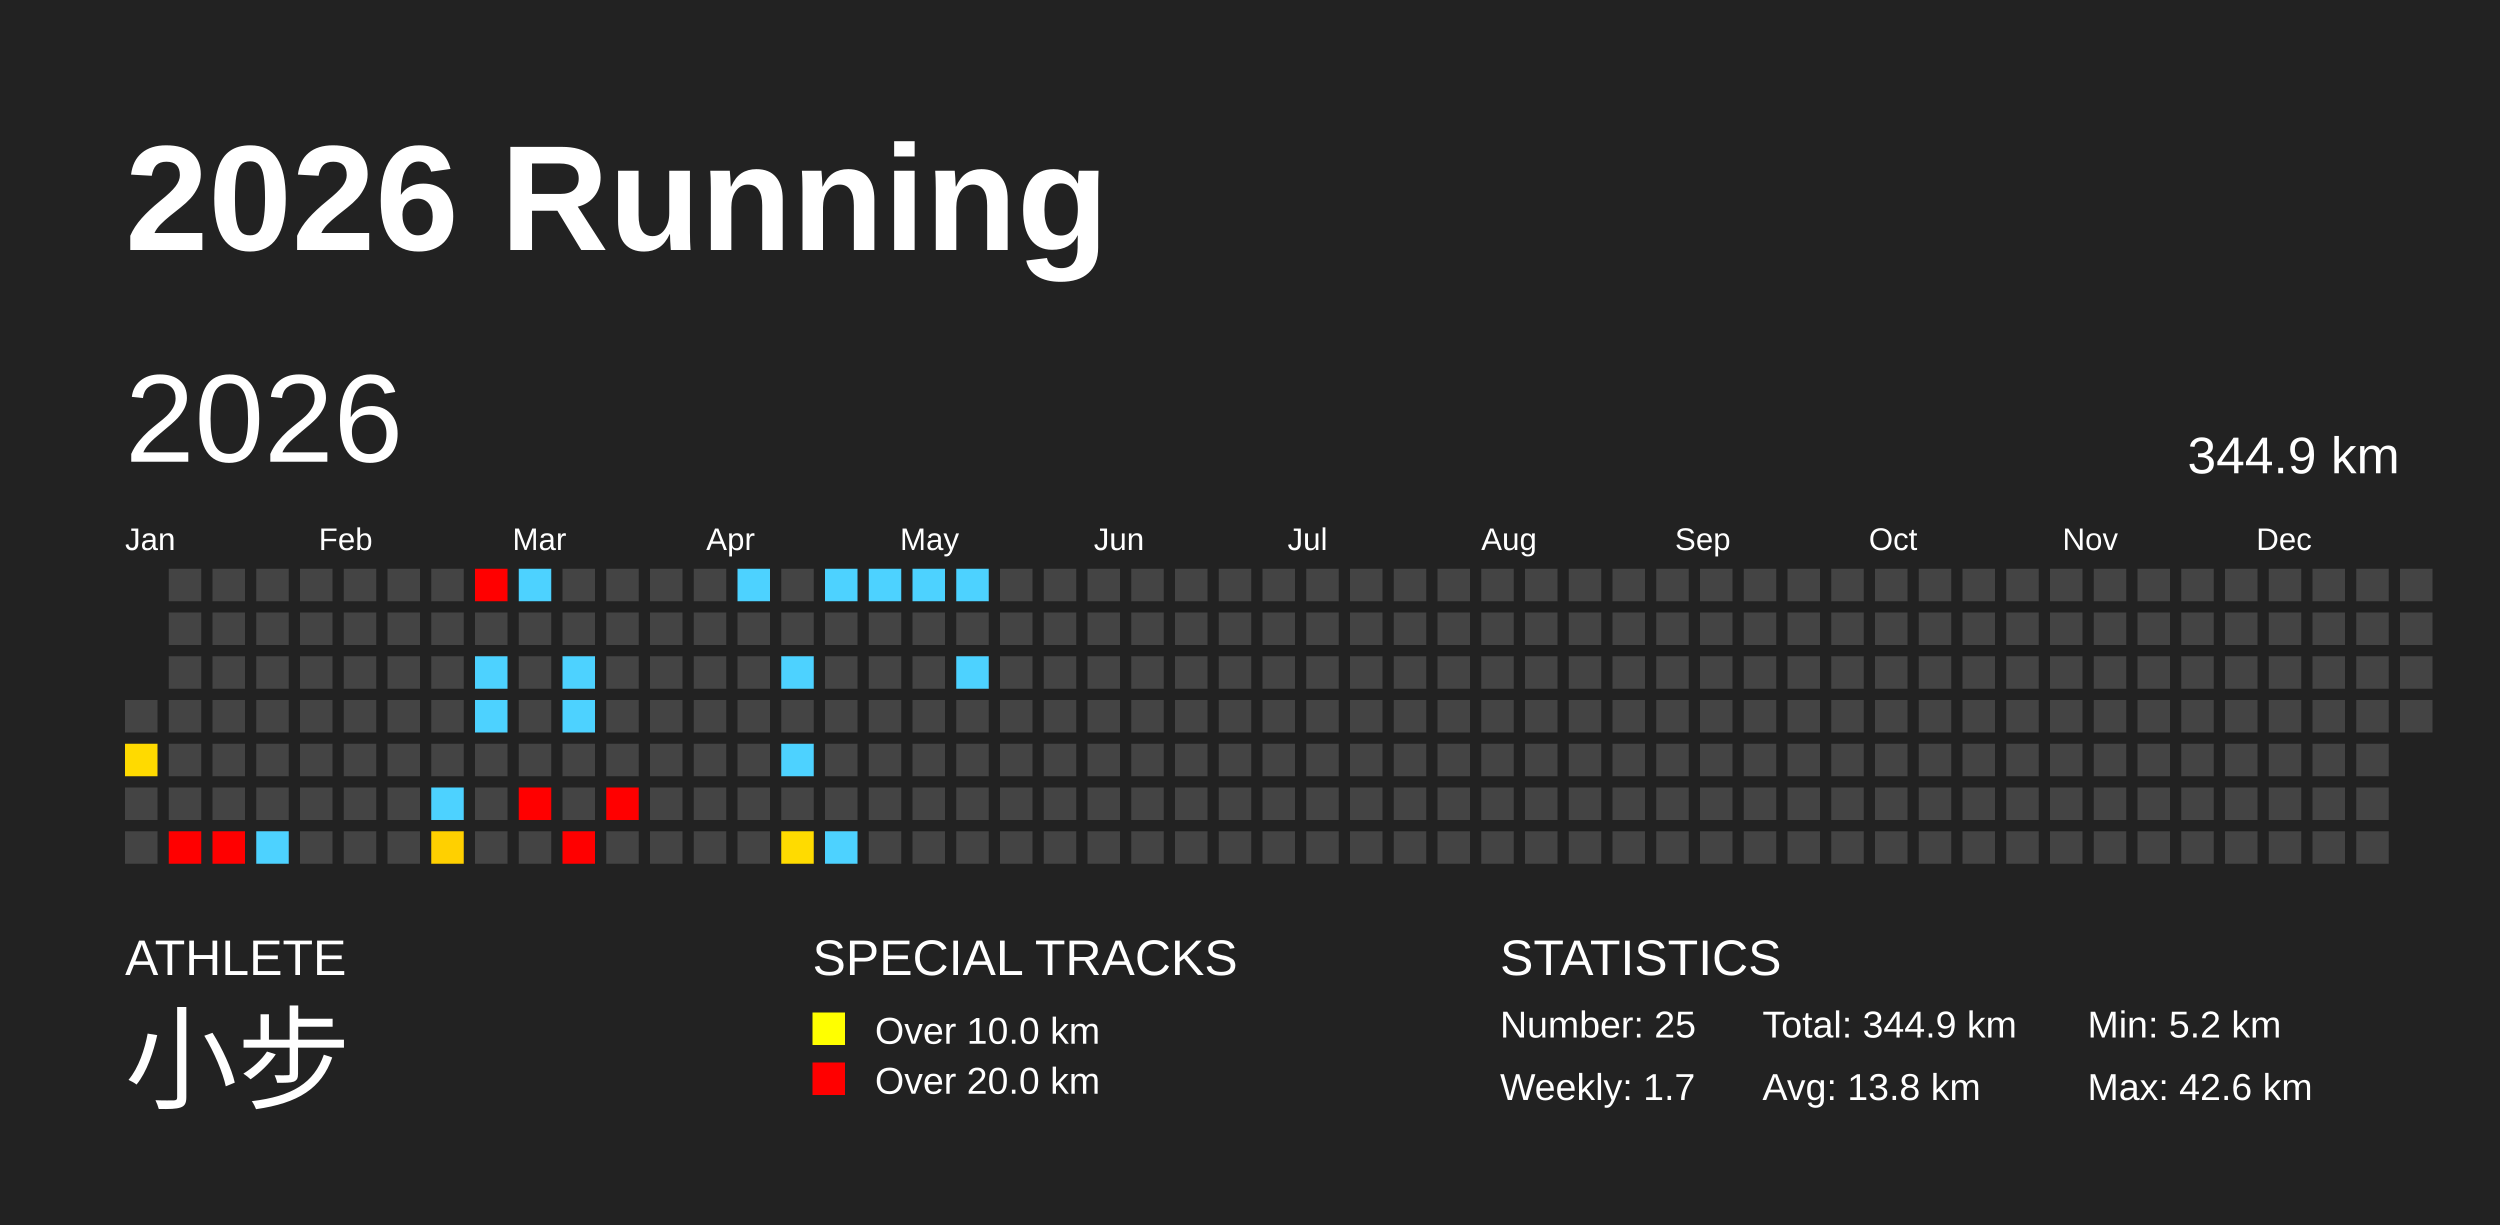
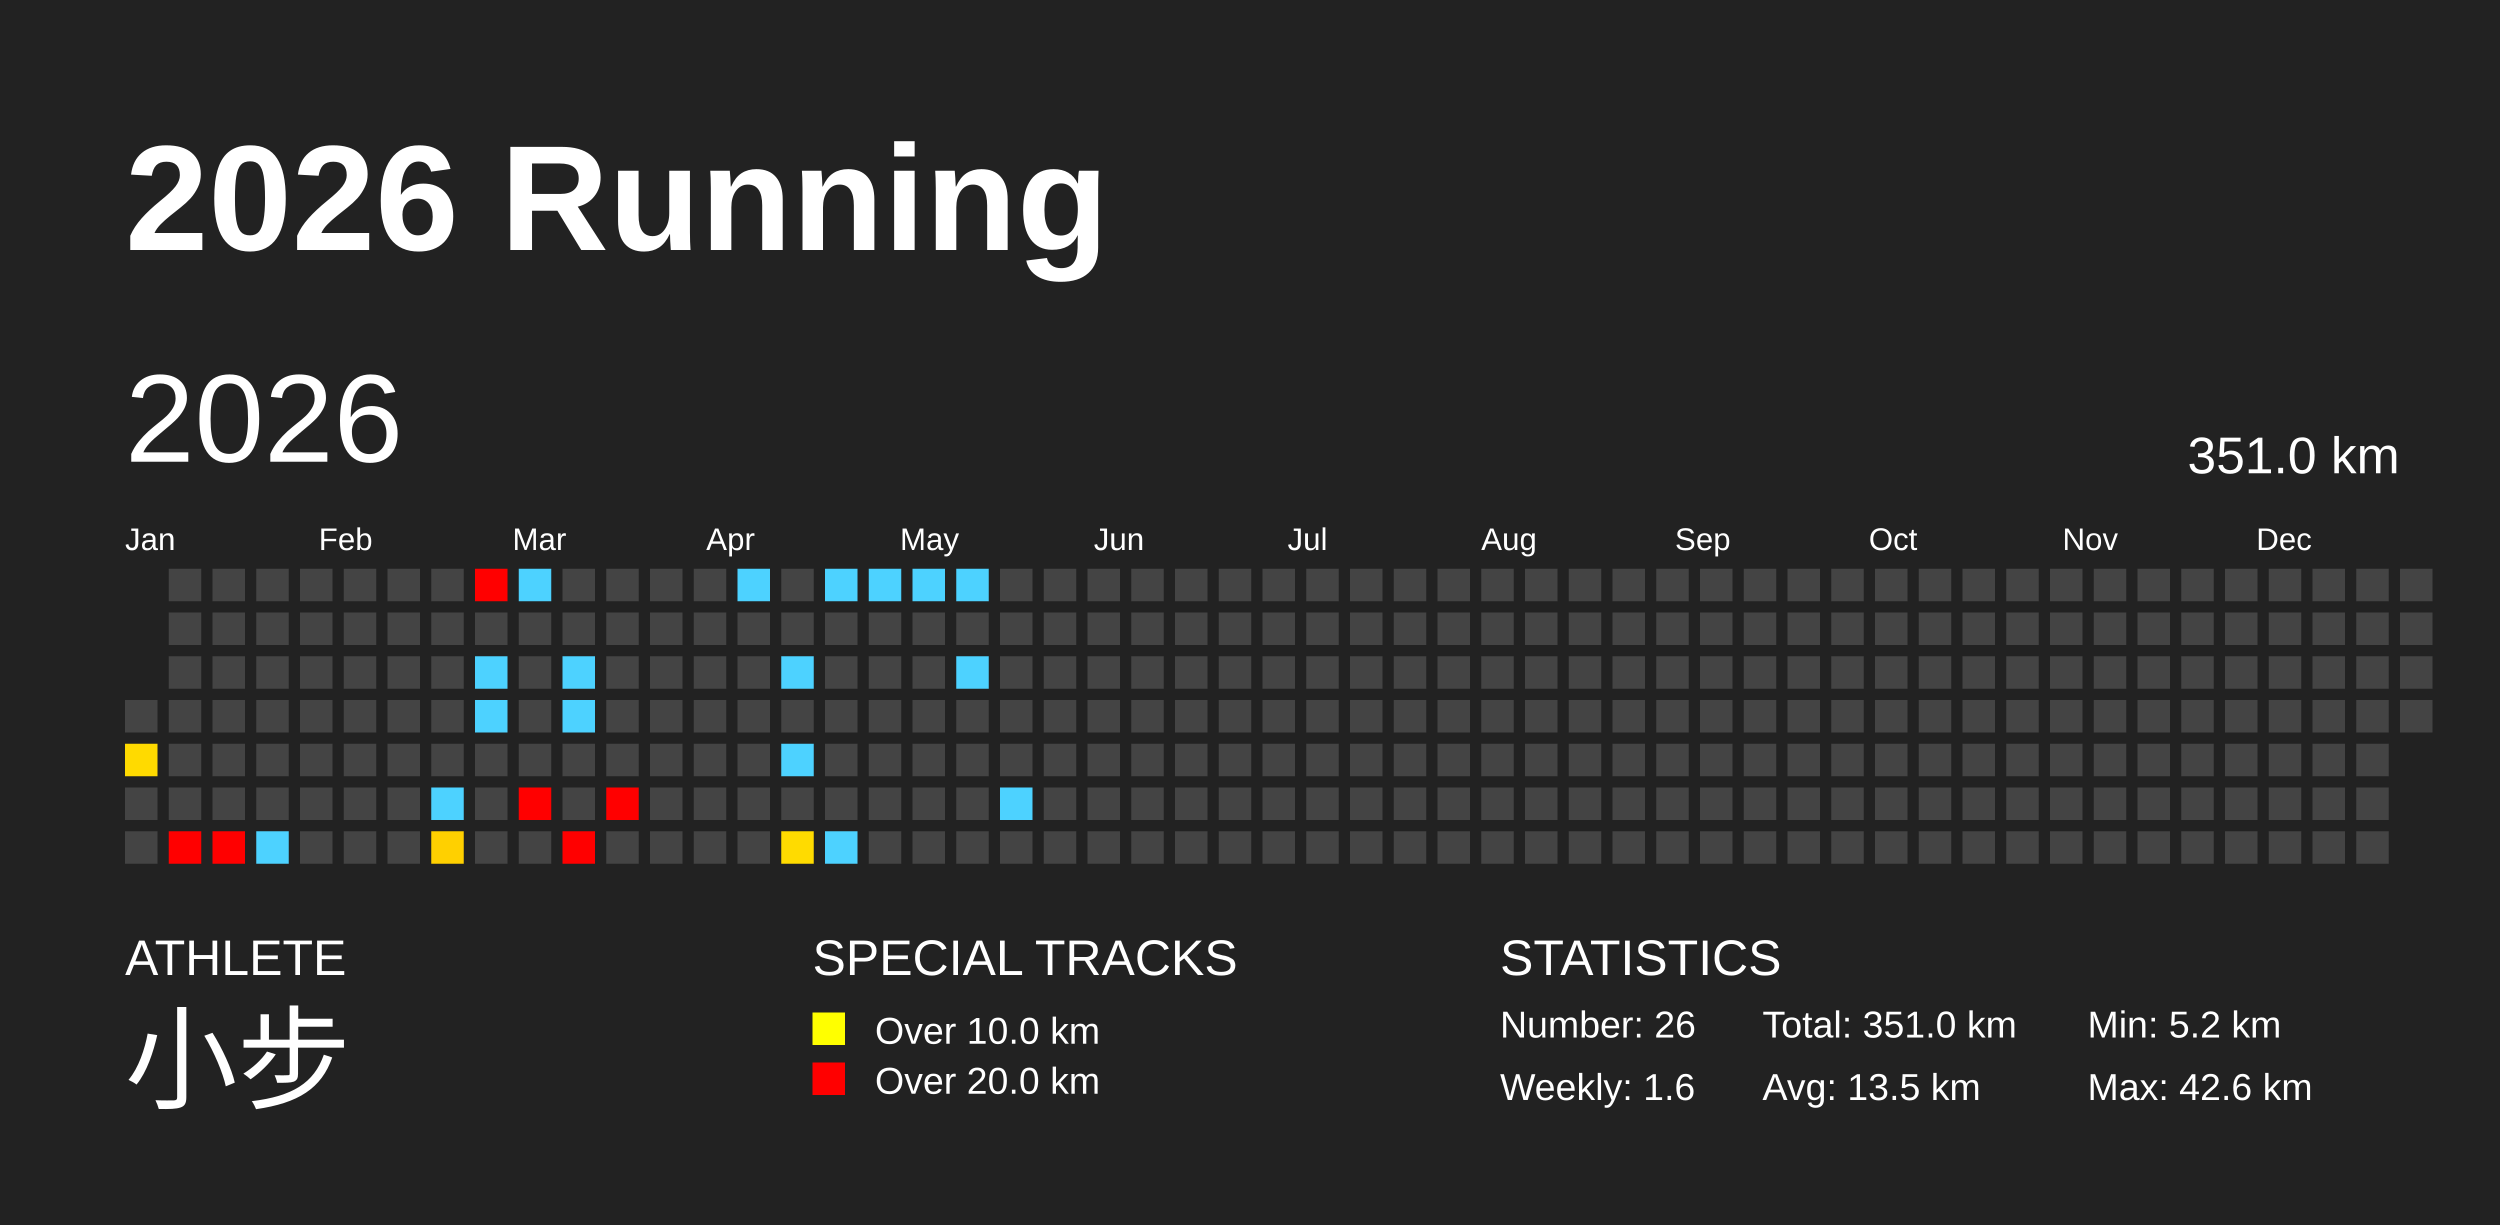
<svg xmlns="http://www.w3.org/2000/svg" baseProfile="full" height="98mm" version="1.1" viewBox="0,0,200,98" width="200mm">
  <defs />
  <rect fill="#222222" height="98" width="200" x="0" y="0" />
  <text fill="#FFFFFF" style="font-size:12px; font-family:Arial; font-weight:bold;" x="10" y="20">2026 Running</text>
  <text fill="#FFFFFF" style="font-size:4px; font-family:Arial" x="10" y="78">ATHLETE</text>
  <text fill="#FFFFFF" style="font-size:9px; font-family:Arial" x="10" y="88">小步</text>
  <text fill="#FFFFFF" style="font-size:4px; font-family:Arial" x="65" y="78">SPECIAL TRACKS</text>
  <rect fill="yellow" height="2.6" width="2.6" x="65" y="81" />
  <text fill="#FFFFFF" style="font-size:3px; font-family:Arial" x="70" y="83.5">Over 10.0 km</text>
  <rect fill="red" height="2.6" width="2.6" x="65" y="85" />
  <text fill="#FFFFFF" style="font-size:3px; font-family:Arial" x="70" y="87.5">Over 20.0 km</text>
  <text fill="#FFFFFF" style="font-size:4px; font-family:Arial" x="120" y="78">STATISTICS</text>
-   <text fill="#FFFFFF" style="font-size:3px; font-family:Arial" x="120" y="83">Number: 25</text>
-   <text fill="#FFFFFF" style="font-size:3px; font-family:Arial" x="120" y="88">Weekly: 1.7</text>
-   <text fill="#FFFFFF" style="font-size:3px; font-family:Arial" x="141" y="83">Total: 344.9 km</text>
-   <text fill="#FFFFFF" style="font-size:3px; font-family:Arial" x="141" y="88">Avg: 13.8 km</text>
+   <text fill="#FFFFFF" style="font-size:3px; font-family:Arial" x="120" y="83">Number: 26</text>
+   <text fill="#FFFFFF" style="font-size:3px; font-family:Arial" x="120" y="88">Weekly: 1.6</text>
+   <text fill="#FFFFFF" style="font-size:3px; font-family:Arial" x="141" y="83">Total: 351.0 km</text>
+   <text fill="#FFFFFF" style="font-size:3px; font-family:Arial" x="141" y="88">Avg: 13.5 km</text>
  <text fill="#FFFFFF" style="font-size:3px; font-family:Arial" x="167" y="83">Min: 5.2 km</text>
  <text fill="#FFFFFF" style="font-size:3px; font-family:Arial" x="167" y="88">Max: 42.6 km</text>
  <text dominant-baseline="hanging" fill="#FFFFFF" style="font-size:10.0px; font-family:Arial;" x="10" y="30">2026</text>
-   <text dominant-baseline="hanging" fill="#FFFFFF" style="font-size:4.125px; font-family:Arial;" x="175" y="35">344.9 km</text>
+   <text dominant-baseline="hanging" fill="#FFFFFF" style="font-size:4.125px; font-family:Arial;" x="175" y="35">351.0 km</text>
  <text fill="#FFFFFF" style="font-size:2.5px; font-family:Arial" x="10.0" y="44">Jan</text>
  <text fill="#FFFFFF" style="font-size:2.5px; font-family:Arial" x="25.5" y="44">Feb</text>
  <text fill="#FFFFFF" style="font-size:2.5px; font-family:Arial" x="41.0" y="44">Mar</text>
  <text fill="#FFFFFF" style="font-size:2.5px; font-family:Arial" x="56.5" y="44">Apr</text>
  <text fill="#FFFFFF" style="font-size:2.5px; font-family:Arial" x="72.0" y="44">May</text>
  <text fill="#FFFFFF" style="font-size:2.5px; font-family:Arial" x="87.5" y="44">Jun</text>
  <text fill="#FFFFFF" style="font-size:2.5px; font-family:Arial" x="103.0" y="44">Jul</text>
  <text fill="#FFFFFF" style="font-size:2.5px; font-family:Arial" x="118.5" y="44">Aug</text>
  <text fill="#FFFFFF" style="font-size:2.5px; font-family:Arial" x="134.0" y="44">Sep</text>
  <text fill="#FFFFFF" style="font-size:2.5px; font-family:Arial" x="149.5" y="44">Oct</text>
  <text fill="#FFFFFF" style="font-size:2.5px; font-family:Arial" x="165.0" y="44">Nov</text>
  <text fill="#FFFFFF" style="font-size:2.5px; font-family:Arial" x="180.5" y="44">Dec</text>
  <rect fill="#444444" height="2.6" width="2.6" x="10.0" y="56.0" />
  <rect fill="#ffda00" height="2.6" width="2.6" x="10.0" y="59.5" />
  <rect fill="#444444" height="2.6" width="2.6" x="10.0" y="63.0" />
  <rect fill="#444444" height="2.6" width="2.6" x="10.0" y="66.5" />
  <rect fill="#444444" height="2.6" width="2.6" x="13.5" y="45.5" />
  <rect fill="#444444" height="2.6" width="2.6" x="13.5" y="49.0" />
  <rect fill="#444444" height="2.6" width="2.6" x="13.5" y="52.5" />
  <rect fill="#444444" height="2.6" width="2.6" x="13.5" y="56.0" />
  <rect fill="#444444" height="2.6" width="2.6" x="13.5" y="59.5" />
  <rect fill="#444444" height="2.6" width="2.6" x="13.5" y="63.0" />
  <rect fill="red" height="2.6" width="2.6" x="13.5" y="66.5" />
  <rect fill="#444444" height="2.6" width="2.6" x="17.0" y="45.5" />
  <rect fill="#444444" height="2.6" width="2.6" x="17.0" y="49.0" />
  <rect fill="#444444" height="2.6" width="2.6" x="17.0" y="52.5" />
  <rect fill="#444444" height="2.6" width="2.6" x="17.0" y="56.0" />
  <rect fill="#444444" height="2.6" width="2.6" x="17.0" y="59.5" />
  <rect fill="#444444" height="2.6" width="2.6" x="17.0" y="63.0" />
  <rect fill="red" height="2.6" width="2.6" x="17.0" y="66.5" />
  <rect fill="#444444" height="2.6" width="2.6" x="20.5" y="45.5" />
  <rect fill="#444444" height="2.6" width="2.6" x="20.5" y="49.0" />
  <rect fill="#444444" height="2.6" width="2.6" x="20.5" y="52.5" />
  <rect fill="#444444" height="2.6" width="2.6" x="20.5" y="56.0" />
  <rect fill="#444444" height="2.6" width="2.6" x="20.5" y="59.5" />
  <rect fill="#444444" height="2.6" width="2.6" x="20.5" y="63.0" />
  <rect fill="#4dd2ff" height="2.6" width="2.6" x="20.5" y="66.5" />
  <rect fill="#444444" height="2.6" width="2.6" x="24.0" y="45.5" />
  <rect fill="#444444" height="2.6" width="2.6" x="24.0" y="49.0" />
  <rect fill="#444444" height="2.6" width="2.6" x="24.0" y="52.5" />
  <rect fill="#444444" height="2.6" width="2.6" x="24.0" y="56.0" />
  <rect fill="#444444" height="2.6" width="2.6" x="24.0" y="59.5" />
  <rect fill="#444444" height="2.6" width="2.6" x="24.0" y="63.0" />
  <rect fill="#444444" height="2.6" width="2.6" x="24.0" y="66.5" />
  <rect fill="#444444" height="2.6" width="2.6" x="27.5" y="45.5" />
  <rect fill="#444444" height="2.6" width="2.6" x="27.5" y="49.0" />
  <rect fill="#444444" height="2.6" width="2.6" x="27.5" y="52.5" />
  <rect fill="#444444" height="2.6" width="2.6" x="27.5" y="56.0" />
  <rect fill="#444444" height="2.6" width="2.6" x="27.5" y="59.5" />
  <rect fill="#444444" height="2.6" width="2.6" x="27.5" y="63.0" />
  <rect fill="#444444" height="2.6" width="2.6" x="27.5" y="66.5" />
  <rect fill="#444444" height="2.6" width="2.6" x="31.0" y="45.5" />
  <rect fill="#444444" height="2.6" width="2.6" x="31.0" y="49.0" />
  <rect fill="#444444" height="2.6" width="2.6" x="31.0" y="52.5" />
  <rect fill="#444444" height="2.6" width="2.6" x="31.0" y="56.0" />
  <rect fill="#444444" height="2.6" width="2.6" x="31.0" y="59.5" />
  <rect fill="#444444" height="2.6" width="2.6" x="31.0" y="63.0" />
  <rect fill="#444444" height="2.6" width="2.6" x="31.0" y="66.5" />
  <rect fill="#444444" height="2.6" width="2.6" x="34.5" y="45.5" />
  <rect fill="#444444" height="2.6" width="2.6" x="34.5" y="49.0" />
  <rect fill="#444444" height="2.6" width="2.6" x="34.5" y="52.5" />
  <rect fill="#444444" height="2.6" width="2.6" x="34.5" y="56.0" />
  <rect fill="#444444" height="2.6" width="2.6" x="34.5" y="59.5" />
  <rect fill="#4dd2ff" height="2.6" width="2.6" x="34.5" y="63.0" />
  <rect fill="#ffd000" height="2.6" width="2.6" x="34.5" y="66.5" />
  <rect fill="red" height="2.6" width="2.6" x="38.0" y="45.5" />
  <rect fill="#444444" height="2.6" width="2.6" x="38.0" y="49.0" />
  <rect fill="#4dd2ff" height="2.6" width="2.6" x="38.0" y="52.5" />
  <rect fill="#4dd2ff" height="2.6" width="2.6" x="38.0" y="56.0" />
  <rect fill="#444444" height="2.6" width="2.6" x="38.0" y="59.5" />
  <rect fill="#444444" height="2.6" width="2.6" x="38.0" y="63.0" />
  <rect fill="#444444" height="2.6" width="2.6" x="38.0" y="66.5" />
  <rect fill="#4dd2ff" height="2.6" width="2.6" x="41.5" y="45.5" />
  <rect fill="#444444" height="2.6" width="2.6" x="41.5" y="49.0" />
  <rect fill="#444444" height="2.6" width="2.6" x="41.5" y="52.5" />
  <rect fill="#444444" height="2.6" width="2.6" x="41.5" y="56.0" />
  <rect fill="#444444" height="2.6" width="2.6" x="41.5" y="59.5" />
  <rect fill="red" height="2.6" width="2.6" x="41.5" y="63.0" />
  <rect fill="#444444" height="2.6" width="2.6" x="41.5" y="66.5" />
  <rect fill="#444444" height="2.6" width="2.6" x="45.0" y="45.5" />
  <rect fill="#444444" height="2.6" width="2.6" x="45.0" y="49.0" />
  <rect fill="#4dd2ff" height="2.6" width="2.6" x="45.0" y="52.5" />
  <rect fill="#4dd2ff" height="2.6" width="2.6" x="45.0" y="56.0" />
  <rect fill="#444444" height="2.6" width="2.6" x="45.0" y="59.5" />
  <rect fill="#444444" height="2.6" width="2.6" x="45.0" y="63.0" />
  <rect fill="red" height="2.6" width="2.6" x="45.0" y="66.5" />
  <rect fill="#444444" height="2.6" width="2.6" x="48.5" y="45.5" />
  <rect fill="#444444" height="2.6" width="2.6" x="48.5" y="49.0" />
  <rect fill="#444444" height="2.6" width="2.6" x="48.5" y="52.5" />
  <rect fill="#444444" height="2.6" width="2.6" x="48.5" y="56.0" />
  <rect fill="#444444" height="2.6" width="2.6" x="48.5" y="59.5" />
  <rect fill="red" height="2.6" width="2.6" x="48.5" y="63.0" />
  <rect fill="#444444" height="2.6" width="2.6" x="48.5" y="66.5" />
  <rect fill="#444444" height="2.6" width="2.6" x="52.0" y="45.5" />
  <rect fill="#444444" height="2.6" width="2.6" x="52.0" y="49.0" />
  <rect fill="#444444" height="2.6" width="2.6" x="52.0" y="52.5" />
  <rect fill="#444444" height="2.6" width="2.6" x="52.0" y="56.0" />
  <rect fill="#444444" height="2.6" width="2.6" x="52.0" y="59.5" />
  <rect fill="#444444" height="2.6" width="2.6" x="52.0" y="63.0" />
  <rect fill="#444444" height="2.6" width="2.6" x="52.0" y="66.5" />
  <rect fill="#444444" height="2.6" width="2.6" x="55.5" y="45.5" />
  <rect fill="#444444" height="2.6" width="2.6" x="55.5" y="49.0" />
  <rect fill="#444444" height="2.6" width="2.6" x="55.5" y="52.5" />
  <rect fill="#444444" height="2.6" width="2.6" x="55.5" y="56.0" />
  <rect fill="#444444" height="2.6" width="2.6" x="55.5" y="59.5" />
  <rect fill="#444444" height="2.6" width="2.6" x="55.5" y="63.0" />
  <rect fill="#444444" height="2.6" width="2.6" x="55.5" y="66.5" />
  <rect fill="#4dd2ff" height="2.6" width="2.6" x="59.0" y="45.5" />
  <rect fill="#444444" height="2.6" width="2.6" x="59.0" y="49.0" />
  <rect fill="#444444" height="2.6" width="2.6" x="59.0" y="52.5" />
  <rect fill="#444444" height="2.6" width="2.6" x="59.0" y="56.0" />
  <rect fill="#444444" height="2.6" width="2.6" x="59.0" y="59.5" />
  <rect fill="#444444" height="2.6" width="2.6" x="59.0" y="63.0" />
  <rect fill="#444444" height="2.6" width="2.6" x="59.0" y="66.5" />
  <rect fill="#444444" height="2.6" width="2.6" x="62.5" y="45.5" />
  <rect fill="#444444" height="2.6" width="2.6" x="62.5" y="49.0" />
  <rect fill="#4dd2ff" height="2.6" width="2.6" x="62.5" y="52.5" />
  <rect fill="#444444" height="2.6" width="2.6" x="62.5" y="56.0" />
  <rect fill="#4dd2ff" height="2.6" width="2.6" x="62.5" y="59.5" />
  <rect fill="#444444" height="2.6" width="2.6" x="62.5" y="63.0" />
  <rect fill="#ffdb00" height="2.6" width="2.6" x="62.5" y="66.5" />
  <rect fill="#4dd2ff" height="2.6" width="2.6" x="66.0" y="45.5" />
  <rect fill="#444444" height="2.6" width="2.6" x="66.0" y="49.0" />
  <rect fill="#444444" height="2.6" width="2.6" x="66.0" y="52.5" />
  <rect fill="#444444" height="2.6" width="2.6" x="66.0" y="56.0" />
  <rect fill="#444444" height="2.6" width="2.6" x="66.0" y="59.5" />
  <rect fill="#444444" height="2.6" width="2.6" x="66.0" y="63.0" />
  <rect fill="#4dd2ff" height="2.6" width="2.6" x="66.0" y="66.5" />
  <rect fill="#4dd2ff" height="2.6" width="2.6" x="69.5" y="45.5" />
  <rect fill="#444444" height="2.6" width="2.6" x="69.5" y="49.0" />
  <rect fill="#444444" height="2.6" width="2.6" x="69.5" y="52.5" />
  <rect fill="#444444" height="2.6" width="2.6" x="69.5" y="56.0" />
  <rect fill="#444444" height="2.6" width="2.6" x="69.5" y="59.5" />
  <rect fill="#444444" height="2.6" width="2.6" x="69.5" y="63.0" />
  <rect fill="#444444" height="2.6" width="2.6" x="69.5" y="66.5" />
  <rect fill="#4dd2ff" height="2.6" width="2.6" x="73.0" y="45.5" />
  <rect fill="#444444" height="2.6" width="2.6" x="73.0" y="49.0" />
  <rect fill="#444444" height="2.6" width="2.6" x="73.0" y="52.5" />
  <rect fill="#444444" height="2.6" width="2.6" x="73.0" y="56.0" />
  <rect fill="#444444" height="2.6" width="2.6" x="73.0" y="59.5" />
  <rect fill="#444444" height="2.6" width="2.6" x="73.0" y="63.0" />
  <rect fill="#444444" height="2.6" width="2.6" x="73.0" y="66.5" />
  <rect fill="#4dd2ff" height="2.6" width="2.6" x="76.5" y="45.5" />
  <rect fill="#444444" height="2.6" width="2.6" x="76.5" y="49.0" />
  <rect fill="#4dd2ff" height="2.6" width="2.6" x="76.5" y="52.5" />
  <rect fill="#444444" height="2.6" width="2.6" x="76.5" y="56.0" />
  <rect fill="#444444" height="2.6" width="2.6" x="76.5" y="59.5" />
  <rect fill="#444444" height="2.6" width="2.6" x="76.5" y="63.0" />
  <rect fill="#444444" height="2.6" width="2.6" x="76.5" y="66.5" />
  <rect fill="#444444" height="2.6" width="2.6" x="80.0" y="45.5" />
  <rect fill="#444444" height="2.6" width="2.6" x="80.0" y="49.0" />
  <rect fill="#444444" height="2.6" width="2.6" x="80.0" y="52.5" />
  <rect fill="#444444" height="2.6" width="2.6" x="80.0" y="56.0" />
  <rect fill="#444444" height="2.6" width="2.6" x="80.0" y="59.5" />
-   <rect fill="#444444" height="2.6" width="2.6" x="80.0" y="63.0" />
+   <rect fill="#4dd2ff" height="2.6" width="2.6" x="80.0" y="63.0" />
  <rect fill="#444444" height="2.6" width="2.6" x="80.0" y="66.5" />
  <rect fill="#444444" height="2.6" width="2.6" x="83.5" y="45.5" />
  <rect fill="#444444" height="2.6" width="2.6" x="83.5" y="49.0" />
  <rect fill="#444444" height="2.6" width="2.6" x="83.5" y="52.5" />
  <rect fill="#444444" height="2.6" width="2.6" x="83.5" y="56.0" />
  <rect fill="#444444" height="2.6" width="2.6" x="83.5" y="59.5" />
  <rect fill="#444444" height="2.6" width="2.6" x="83.5" y="63.0" />
  <rect fill="#444444" height="2.6" width="2.6" x="83.5" y="66.5" />
  <rect fill="#444444" height="2.6" width="2.6" x="87.0" y="45.5" />
  <rect fill="#444444" height="2.6" width="2.6" x="87.0" y="49.0" />
  <rect fill="#444444" height="2.6" width="2.6" x="87.0" y="52.5" />
  <rect fill="#444444" height="2.6" width="2.6" x="87.0" y="56.0" />
  <rect fill="#444444" height="2.6" width="2.6" x="87.0" y="59.5" />
  <rect fill="#444444" height="2.6" width="2.6" x="87.0" y="63.0" />
  <rect fill="#444444" height="2.6" width="2.6" x="87.0" y="66.5" />
  <rect fill="#444444" height="2.6" width="2.6" x="90.5" y="45.5" />
  <rect fill="#444444" height="2.6" width="2.6" x="90.5" y="49.0" />
  <rect fill="#444444" height="2.6" width="2.6" x="90.5" y="52.5" />
  <rect fill="#444444" height="2.6" width="2.6" x="90.5" y="56.0" />
  <rect fill="#444444" height="2.6" width="2.6" x="90.5" y="59.5" />
  <rect fill="#444444" height="2.6" width="2.6" x="90.5" y="63.0" />
  <rect fill="#444444" height="2.6" width="2.6" x="90.5" y="66.5" />
  <rect fill="#444444" height="2.6" width="2.6" x="94.0" y="45.5" />
  <rect fill="#444444" height="2.6" width="2.6" x="94.0" y="49.0" />
  <rect fill="#444444" height="2.6" width="2.6" x="94.0" y="52.5" />
  <rect fill="#444444" height="2.6" width="2.6" x="94.0" y="56.0" />
  <rect fill="#444444" height="2.6" width="2.6" x="94.0" y="59.5" />
  <rect fill="#444444" height="2.6" width="2.6" x="94.0" y="63.0" />
  <rect fill="#444444" height="2.6" width="2.6" x="94.0" y="66.5" />
  <rect fill="#444444" height="2.6" width="2.6" x="97.5" y="45.5" />
  <rect fill="#444444" height="2.6" width="2.6" x="97.5" y="49.0" />
  <rect fill="#444444" height="2.6" width="2.6" x="97.5" y="52.5" />
  <rect fill="#444444" height="2.6" width="2.6" x="97.5" y="56.0" />
  <rect fill="#444444" height="2.6" width="2.6" x="97.5" y="59.5" />
  <rect fill="#444444" height="2.6" width="2.6" x="97.5" y="63.0" />
  <rect fill="#444444" height="2.6" width="2.6" x="97.5" y="66.5" />
  <rect fill="#444444" height="2.6" width="2.6" x="101.0" y="45.5" />
  <rect fill="#444444" height="2.6" width="2.6" x="101.0" y="49.0" />
  <rect fill="#444444" height="2.6" width="2.6" x="101.0" y="52.5" />
  <rect fill="#444444" height="2.6" width="2.6" x="101.0" y="56.0" />
  <rect fill="#444444" height="2.6" width="2.6" x="101.0" y="59.5" />
  <rect fill="#444444" height="2.6" width="2.6" x="101.0" y="63.0" />
  <rect fill="#444444" height="2.6" width="2.6" x="101.0" y="66.5" />
  <rect fill="#444444" height="2.6" width="2.6" x="104.5" y="45.5" />
  <rect fill="#444444" height="2.6" width="2.6" x="104.5" y="49.0" />
  <rect fill="#444444" height="2.6" width="2.6" x="104.5" y="52.5" />
  <rect fill="#444444" height="2.6" width="2.6" x="104.5" y="56.0" />
  <rect fill="#444444" height="2.6" width="2.6" x="104.5" y="59.5" />
  <rect fill="#444444" height="2.6" width="2.6" x="104.5" y="63.0" />
  <rect fill="#444444" height="2.6" width="2.6" x="104.5" y="66.5" />
  <rect fill="#444444" height="2.6" width="2.6" x="108.0" y="45.5" />
  <rect fill="#444444" height="2.6" width="2.6" x="108.0" y="49.0" />
  <rect fill="#444444" height="2.6" width="2.6" x="108.0" y="52.5" />
  <rect fill="#444444" height="2.6" width="2.6" x="108.0" y="56.0" />
  <rect fill="#444444" height="2.6" width="2.6" x="108.0" y="59.5" />
  <rect fill="#444444" height="2.6" width="2.6" x="108.0" y="63.0" />
  <rect fill="#444444" height="2.6" width="2.6" x="108.0" y="66.5" />
  <rect fill="#444444" height="2.6" width="2.6" x="111.5" y="45.5" />
  <rect fill="#444444" height="2.6" width="2.6" x="111.5" y="49.0" />
  <rect fill="#444444" height="2.6" width="2.6" x="111.5" y="52.5" />
  <rect fill="#444444" height="2.6" width="2.6" x="111.5" y="56.0" />
  <rect fill="#444444" height="2.6" width="2.6" x="111.5" y="59.5" />
  <rect fill="#444444" height="2.6" width="2.6" x="111.5" y="63.0" />
  <rect fill="#444444" height="2.6" width="2.6" x="111.5" y="66.5" />
  <rect fill="#444444" height="2.6" width="2.6" x="115.0" y="45.5" />
  <rect fill="#444444" height="2.6" width="2.6" x="115.0" y="49.0" />
  <rect fill="#444444" height="2.6" width="2.6" x="115.0" y="52.5" />
  <rect fill="#444444" height="2.6" width="2.6" x="115.0" y="56.0" />
  <rect fill="#444444" height="2.6" width="2.6" x="115.0" y="59.5" />
  <rect fill="#444444" height="2.6" width="2.6" x="115.0" y="63.0" />
  <rect fill="#444444" height="2.6" width="2.6" x="115.0" y="66.5" />
  <rect fill="#444444" height="2.6" width="2.6" x="118.5" y="45.5" />
  <rect fill="#444444" height="2.6" width="2.6" x="118.5" y="49.0" />
  <rect fill="#444444" height="2.6" width="2.6" x="118.5" y="52.5" />
  <rect fill="#444444" height="2.6" width="2.6" x="118.5" y="56.0" />
  <rect fill="#444444" height="2.6" width="2.6" x="118.5" y="59.5" />
  <rect fill="#444444" height="2.6" width="2.6" x="118.5" y="63.0" />
  <rect fill="#444444" height="2.6" width="2.6" x="118.5" y="66.5" />
  <rect fill="#444444" height="2.6" width="2.6" x="122.0" y="45.5" />
  <rect fill="#444444" height="2.6" width="2.6" x="122.0" y="49.0" />
  <rect fill="#444444" height="2.6" width="2.6" x="122.0" y="52.5" />
  <rect fill="#444444" height="2.6" width="2.6" x="122.0" y="56.0" />
  <rect fill="#444444" height="2.6" width="2.6" x="122.0" y="59.5" />
  <rect fill="#444444" height="2.6" width="2.6" x="122.0" y="63.0" />
  <rect fill="#444444" height="2.6" width="2.6" x="122.0" y="66.5" />
  <rect fill="#444444" height="2.6" width="2.6" x="125.5" y="45.5" />
  <rect fill="#444444" height="2.6" width="2.6" x="125.5" y="49.0" />
  <rect fill="#444444" height="2.6" width="2.6" x="125.5" y="52.5" />
  <rect fill="#444444" height="2.6" width="2.6" x="125.5" y="56.0" />
  <rect fill="#444444" height="2.6" width="2.6" x="125.5" y="59.5" />
  <rect fill="#444444" height="2.6" width="2.6" x="125.5" y="63.0" />
  <rect fill="#444444" height="2.6" width="2.6" x="125.5" y="66.5" />
  <rect fill="#444444" height="2.6" width="2.6" x="129.0" y="45.5" />
  <rect fill="#444444" height="2.6" width="2.6" x="129.0" y="49.0" />
  <rect fill="#444444" height="2.6" width="2.6" x="129.0" y="52.5" />
  <rect fill="#444444" height="2.6" width="2.6" x="129.0" y="56.0" />
  <rect fill="#444444" height="2.6" width="2.6" x="129.0" y="59.5" />
  <rect fill="#444444" height="2.6" width="2.6" x="129.0" y="63.0" />
  <rect fill="#444444" height="2.6" width="2.6" x="129.0" y="66.5" />
  <rect fill="#444444" height="2.6" width="2.6" x="132.5" y="45.5" />
  <rect fill="#444444" height="2.6" width="2.6" x="132.5" y="49.0" />
  <rect fill="#444444" height="2.6" width="2.6" x="132.5" y="52.5" />
  <rect fill="#444444" height="2.6" width="2.6" x="132.5" y="56.0" />
  <rect fill="#444444" height="2.6" width="2.6" x="132.5" y="59.5" />
  <rect fill="#444444" height="2.6" width="2.6" x="132.5" y="63.0" />
  <rect fill="#444444" height="2.6" width="2.6" x="132.5" y="66.5" />
  <rect fill="#444444" height="2.6" width="2.6" x="136.0" y="45.5" />
  <rect fill="#444444" height="2.6" width="2.6" x="136.0" y="49.0" />
  <rect fill="#444444" height="2.6" width="2.6" x="136.0" y="52.5" />
  <rect fill="#444444" height="2.6" width="2.6" x="136.0" y="56.0" />
  <rect fill="#444444" height="2.6" width="2.6" x="136.0" y="59.5" />
  <rect fill="#444444" height="2.6" width="2.6" x="136.0" y="63.0" />
  <rect fill="#444444" height="2.6" width="2.6" x="136.0" y="66.5" />
  <rect fill="#444444" height="2.6" width="2.6" x="139.5" y="45.5" />
  <rect fill="#444444" height="2.6" width="2.6" x="139.5" y="49.0" />
  <rect fill="#444444" height="2.6" width="2.6" x="139.5" y="52.5" />
  <rect fill="#444444" height="2.6" width="2.6" x="139.5" y="56.0" />
  <rect fill="#444444" height="2.6" width="2.6" x="139.5" y="59.5" />
  <rect fill="#444444" height="2.6" width="2.6" x="139.5" y="63.0" />
  <rect fill="#444444" height="2.6" width="2.6" x="139.5" y="66.5" />
  <rect fill="#444444" height="2.6" width="2.6" x="143.0" y="45.5" />
  <rect fill="#444444" height="2.6" width="2.6" x="143.0" y="49.0" />
  <rect fill="#444444" height="2.6" width="2.6" x="143.0" y="52.5" />
  <rect fill="#444444" height="2.6" width="2.6" x="143.0" y="56.0" />
  <rect fill="#444444" height="2.6" width="2.6" x="143.0" y="59.5" />
  <rect fill="#444444" height="2.6" width="2.6" x="143.0" y="63.0" />
  <rect fill="#444444" height="2.6" width="2.6" x="143.0" y="66.5" />
  <rect fill="#444444" height="2.6" width="2.6" x="146.5" y="45.5" />
  <rect fill="#444444" height="2.6" width="2.6" x="146.5" y="49.0" />
  <rect fill="#444444" height="2.6" width="2.6" x="146.5" y="52.5" />
  <rect fill="#444444" height="2.6" width="2.6" x="146.5" y="56.0" />
  <rect fill="#444444" height="2.6" width="2.6" x="146.5" y="59.5" />
  <rect fill="#444444" height="2.6" width="2.6" x="146.5" y="63.0" />
  <rect fill="#444444" height="2.6" width="2.6" x="146.5" y="66.5" />
  <rect fill="#444444" height="2.6" width="2.6" x="150.0" y="45.5" />
  <rect fill="#444444" height="2.6" width="2.6" x="150.0" y="49.0" />
  <rect fill="#444444" height="2.6" width="2.6" x="150.0" y="52.5" />
  <rect fill="#444444" height="2.6" width="2.6" x="150.0" y="56.0" />
  <rect fill="#444444" height="2.6" width="2.6" x="150.0" y="59.5" />
  <rect fill="#444444" height="2.6" width="2.6" x="150.0" y="63.0" />
  <rect fill="#444444" height="2.6" width="2.6" x="150.0" y="66.5" />
  <rect fill="#444444" height="2.6" width="2.6" x="153.5" y="45.5" />
  <rect fill="#444444" height="2.6" width="2.6" x="153.5" y="49.0" />
  <rect fill="#444444" height="2.6" width="2.6" x="153.5" y="52.5" />
  <rect fill="#444444" height="2.6" width="2.6" x="153.5" y="56.0" />
  <rect fill="#444444" height="2.6" width="2.6" x="153.5" y="59.5" />
  <rect fill="#444444" height="2.6" width="2.6" x="153.5" y="63.0" />
  <rect fill="#444444" height="2.6" width="2.6" x="153.5" y="66.5" />
  <rect fill="#444444" height="2.6" width="2.6" x="157.0" y="45.5" />
  <rect fill="#444444" height="2.6" width="2.6" x="157.0" y="49.0" />
  <rect fill="#444444" height="2.6" width="2.6" x="157.0" y="52.5" />
  <rect fill="#444444" height="2.6" width="2.6" x="157.0" y="56.0" />
  <rect fill="#444444" height="2.6" width="2.6" x="157.0" y="59.5" />
  <rect fill="#444444" height="2.6" width="2.6" x="157.0" y="63.0" />
  <rect fill="#444444" height="2.6" width="2.6" x="157.0" y="66.5" />
  <rect fill="#444444" height="2.6" width="2.6" x="160.5" y="45.5" />
  <rect fill="#444444" height="2.6" width="2.6" x="160.5" y="49.0" />
  <rect fill="#444444" height="2.6" width="2.6" x="160.5" y="52.5" />
  <rect fill="#444444" height="2.6" width="2.6" x="160.5" y="56.0" />
  <rect fill="#444444" height="2.6" width="2.6" x="160.5" y="59.5" />
  <rect fill="#444444" height="2.6" width="2.6" x="160.5" y="63.0" />
  <rect fill="#444444" height="2.6" width="2.6" x="160.5" y="66.5" />
  <rect fill="#444444" height="2.6" width="2.6" x="164.0" y="45.5" />
  <rect fill="#444444" height="2.6" width="2.6" x="164.0" y="49.0" />
  <rect fill="#444444" height="2.6" width="2.6" x="164.0" y="52.5" />
  <rect fill="#444444" height="2.6" width="2.6" x="164.0" y="56.0" />
  <rect fill="#444444" height="2.6" width="2.6" x="164.0" y="59.5" />
  <rect fill="#444444" height="2.6" width="2.6" x="164.0" y="63.0" />
  <rect fill="#444444" height="2.6" width="2.6" x="164.0" y="66.5" />
  <rect fill="#444444" height="2.6" width="2.6" x="167.5" y="45.5" />
  <rect fill="#444444" height="2.6" width="2.6" x="167.5" y="49.0" />
  <rect fill="#444444" height="2.6" width="2.6" x="167.5" y="52.5" />
  <rect fill="#444444" height="2.6" width="2.6" x="167.5" y="56.0" />
  <rect fill="#444444" height="2.6" width="2.6" x="167.5" y="59.5" />
  <rect fill="#444444" height="2.6" width="2.6" x="167.5" y="63.0" />
  <rect fill="#444444" height="2.6" width="2.6" x="167.5" y="66.5" />
  <rect fill="#444444" height="2.6" width="2.6" x="171.0" y="45.5" />
  <rect fill="#444444" height="2.6" width="2.6" x="171.0" y="49.0" />
  <rect fill="#444444" height="2.6" width="2.6" x="171.0" y="52.5" />
  <rect fill="#444444" height="2.6" width="2.6" x="171.0" y="56.0" />
  <rect fill="#444444" height="2.6" width="2.6" x="171.0" y="59.5" />
  <rect fill="#444444" height="2.6" width="2.6" x="171.0" y="63.0" />
  <rect fill="#444444" height="2.6" width="2.6" x="171.0" y="66.5" />
  <rect fill="#444444" height="2.6" width="2.6" x="174.5" y="45.5" />
  <rect fill="#444444" height="2.6" width="2.6" x="174.5" y="49.0" />
  <rect fill="#444444" height="2.6" width="2.6" x="174.5" y="52.5" />
  <rect fill="#444444" height="2.6" width="2.6" x="174.5" y="56.0" />
  <rect fill="#444444" height="2.6" width="2.6" x="174.5" y="59.5" />
  <rect fill="#444444" height="2.6" width="2.6" x="174.5" y="63.0" />
  <rect fill="#444444" height="2.6" width="2.6" x="174.5" y="66.5" />
  <rect fill="#444444" height="2.6" width="2.6" x="178.0" y="45.5" />
  <rect fill="#444444" height="2.6" width="2.6" x="178.0" y="49.0" />
  <rect fill="#444444" height="2.6" width="2.6" x="178.0" y="52.5" />
  <rect fill="#444444" height="2.6" width="2.6" x="178.0" y="56.0" />
  <rect fill="#444444" height="2.6" width="2.6" x="178.0" y="59.5" />
  <rect fill="#444444" height="2.6" width="2.6" x="178.0" y="63.0" />
  <rect fill="#444444" height="2.6" width="2.6" x="178.0" y="66.5" />
  <rect fill="#444444" height="2.6" width="2.6" x="181.5" y="45.5" />
  <rect fill="#444444" height="2.6" width="2.6" x="181.5" y="49.0" />
  <rect fill="#444444" height="2.6" width="2.6" x="181.5" y="52.5" />
  <rect fill="#444444" height="2.6" width="2.6" x="181.5" y="56.0" />
  <rect fill="#444444" height="2.6" width="2.6" x="181.5" y="59.5" />
  <rect fill="#444444" height="2.6" width="2.6" x="181.5" y="63.0" />
  <rect fill="#444444" height="2.6" width="2.6" x="181.5" y="66.5" />
  <rect fill="#444444" height="2.6" width="2.6" x="185.0" y="45.5" />
  <rect fill="#444444" height="2.6" width="2.6" x="185.0" y="49.0" />
  <rect fill="#444444" height="2.6" width="2.6" x="185.0" y="52.5" />
  <rect fill="#444444" height="2.6" width="2.6" x="185.0" y="56.0" />
  <rect fill="#444444" height="2.6" width="2.6" x="185.0" y="59.5" />
  <rect fill="#444444" height="2.6" width="2.6" x="185.0" y="63.0" />
  <rect fill="#444444" height="2.6" width="2.6" x="185.0" y="66.5" />
  <rect fill="#444444" height="2.6" width="2.6" x="188.5" y="45.5" />
  <rect fill="#444444" height="2.6" width="2.6" x="188.5" y="49.0" />
  <rect fill="#444444" height="2.6" width="2.6" x="188.5" y="52.5" />
  <rect fill="#444444" height="2.6" width="2.6" x="188.5" y="56.0" />
  <rect fill="#444444" height="2.6" width="2.6" x="188.5" y="59.5" />
  <rect fill="#444444" height="2.6" width="2.6" x="188.5" y="63.0" />
  <rect fill="#444444" height="2.6" width="2.6" x="188.5" y="66.5" />
  <rect fill="#444444" height="2.6" width="2.6" x="192.0" y="45.5" />
  <rect fill="#444444" height="2.6" width="2.6" x="192.0" y="49.0" />
  <rect fill="#444444" height="2.6" width="2.6" x="192.0" y="52.5" />
  <rect fill="#444444" height="2.6" width="2.6" x="192.0" y="56.0" />
</svg>
